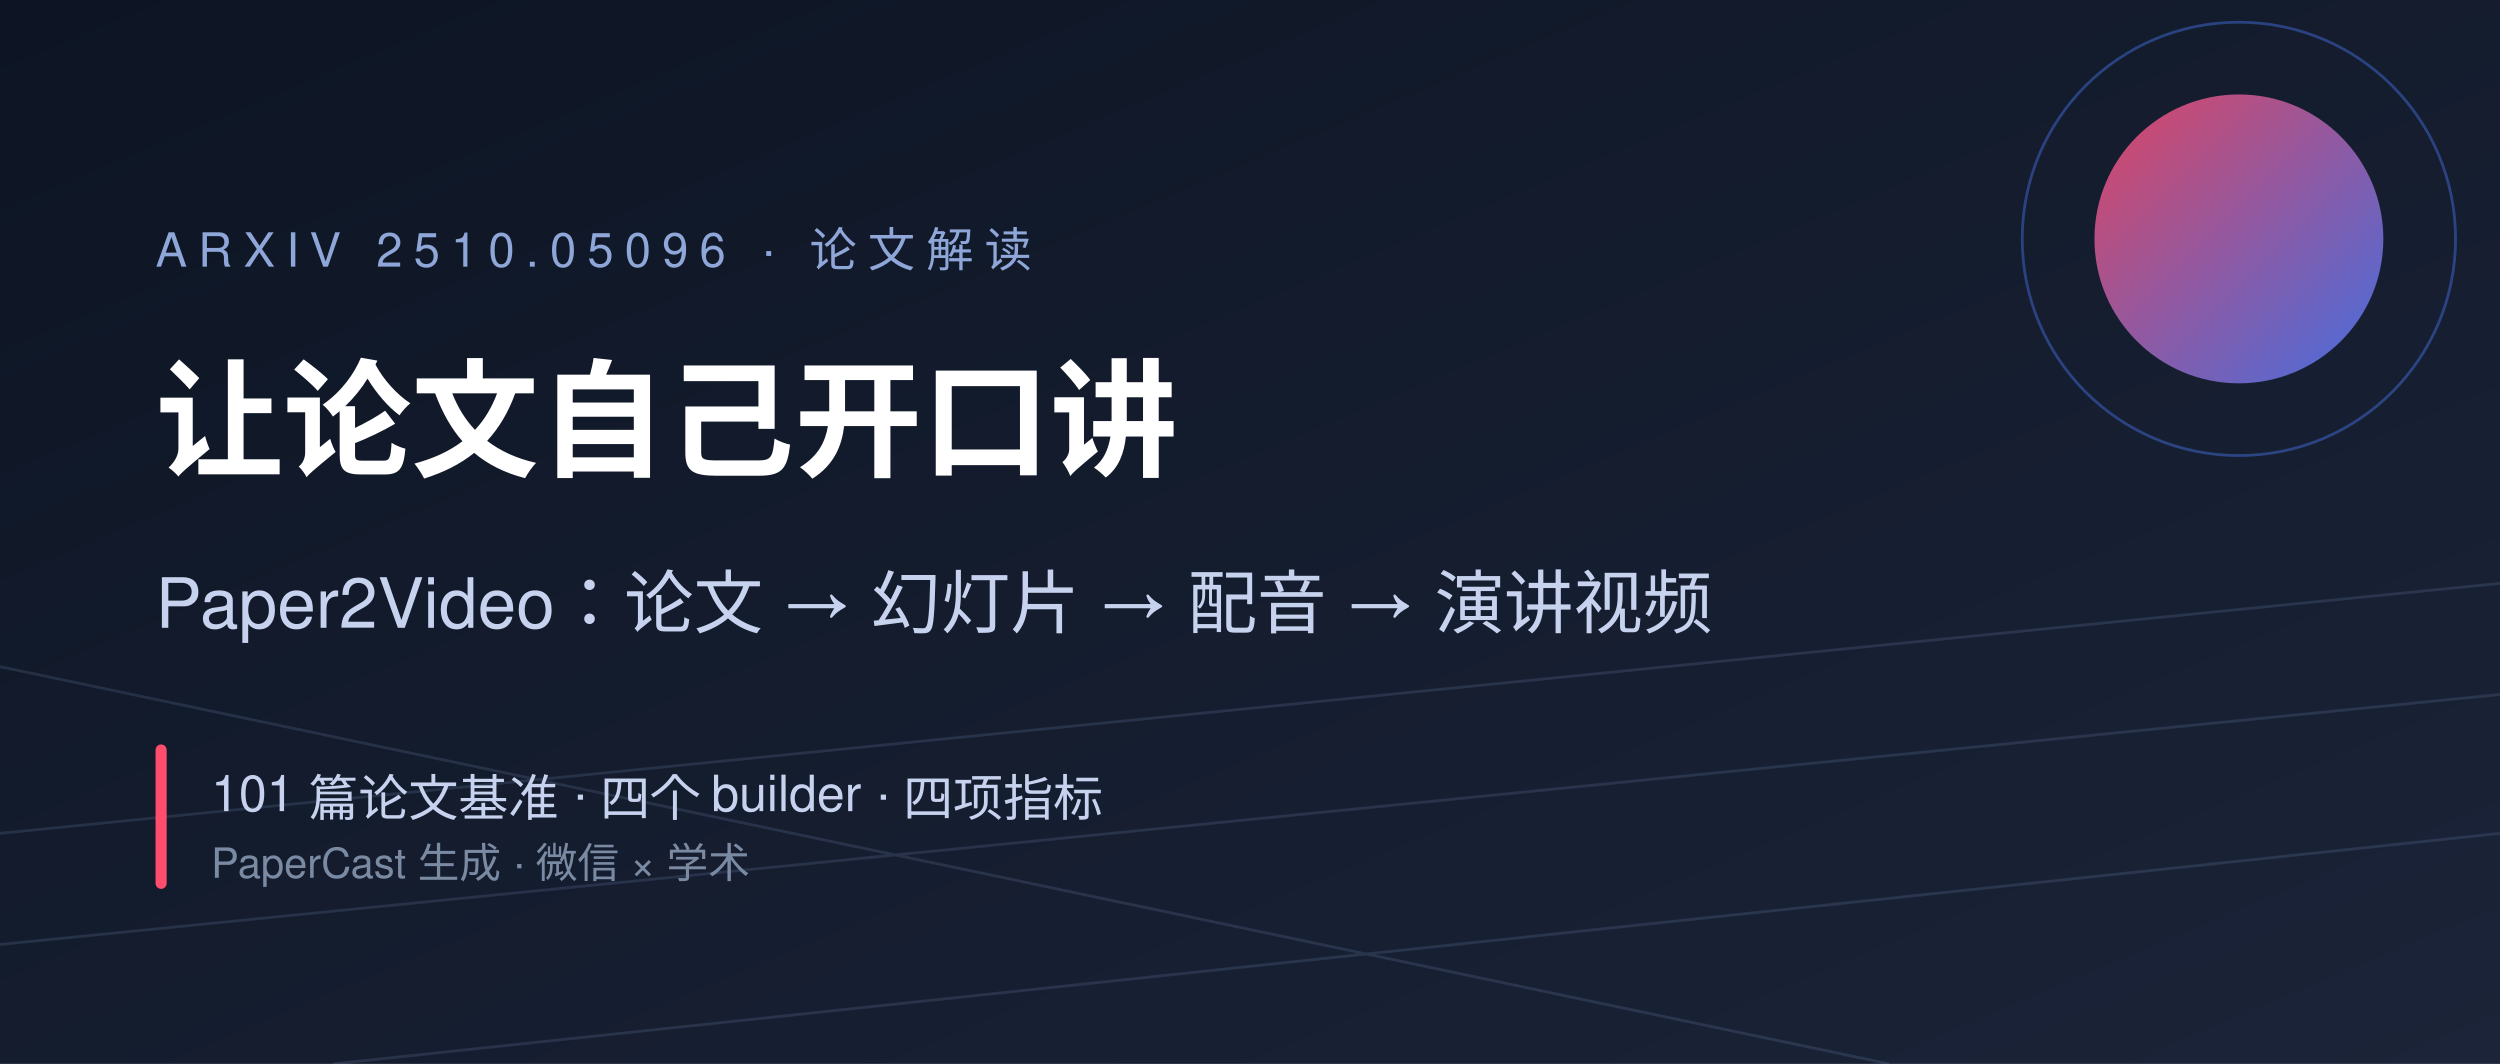
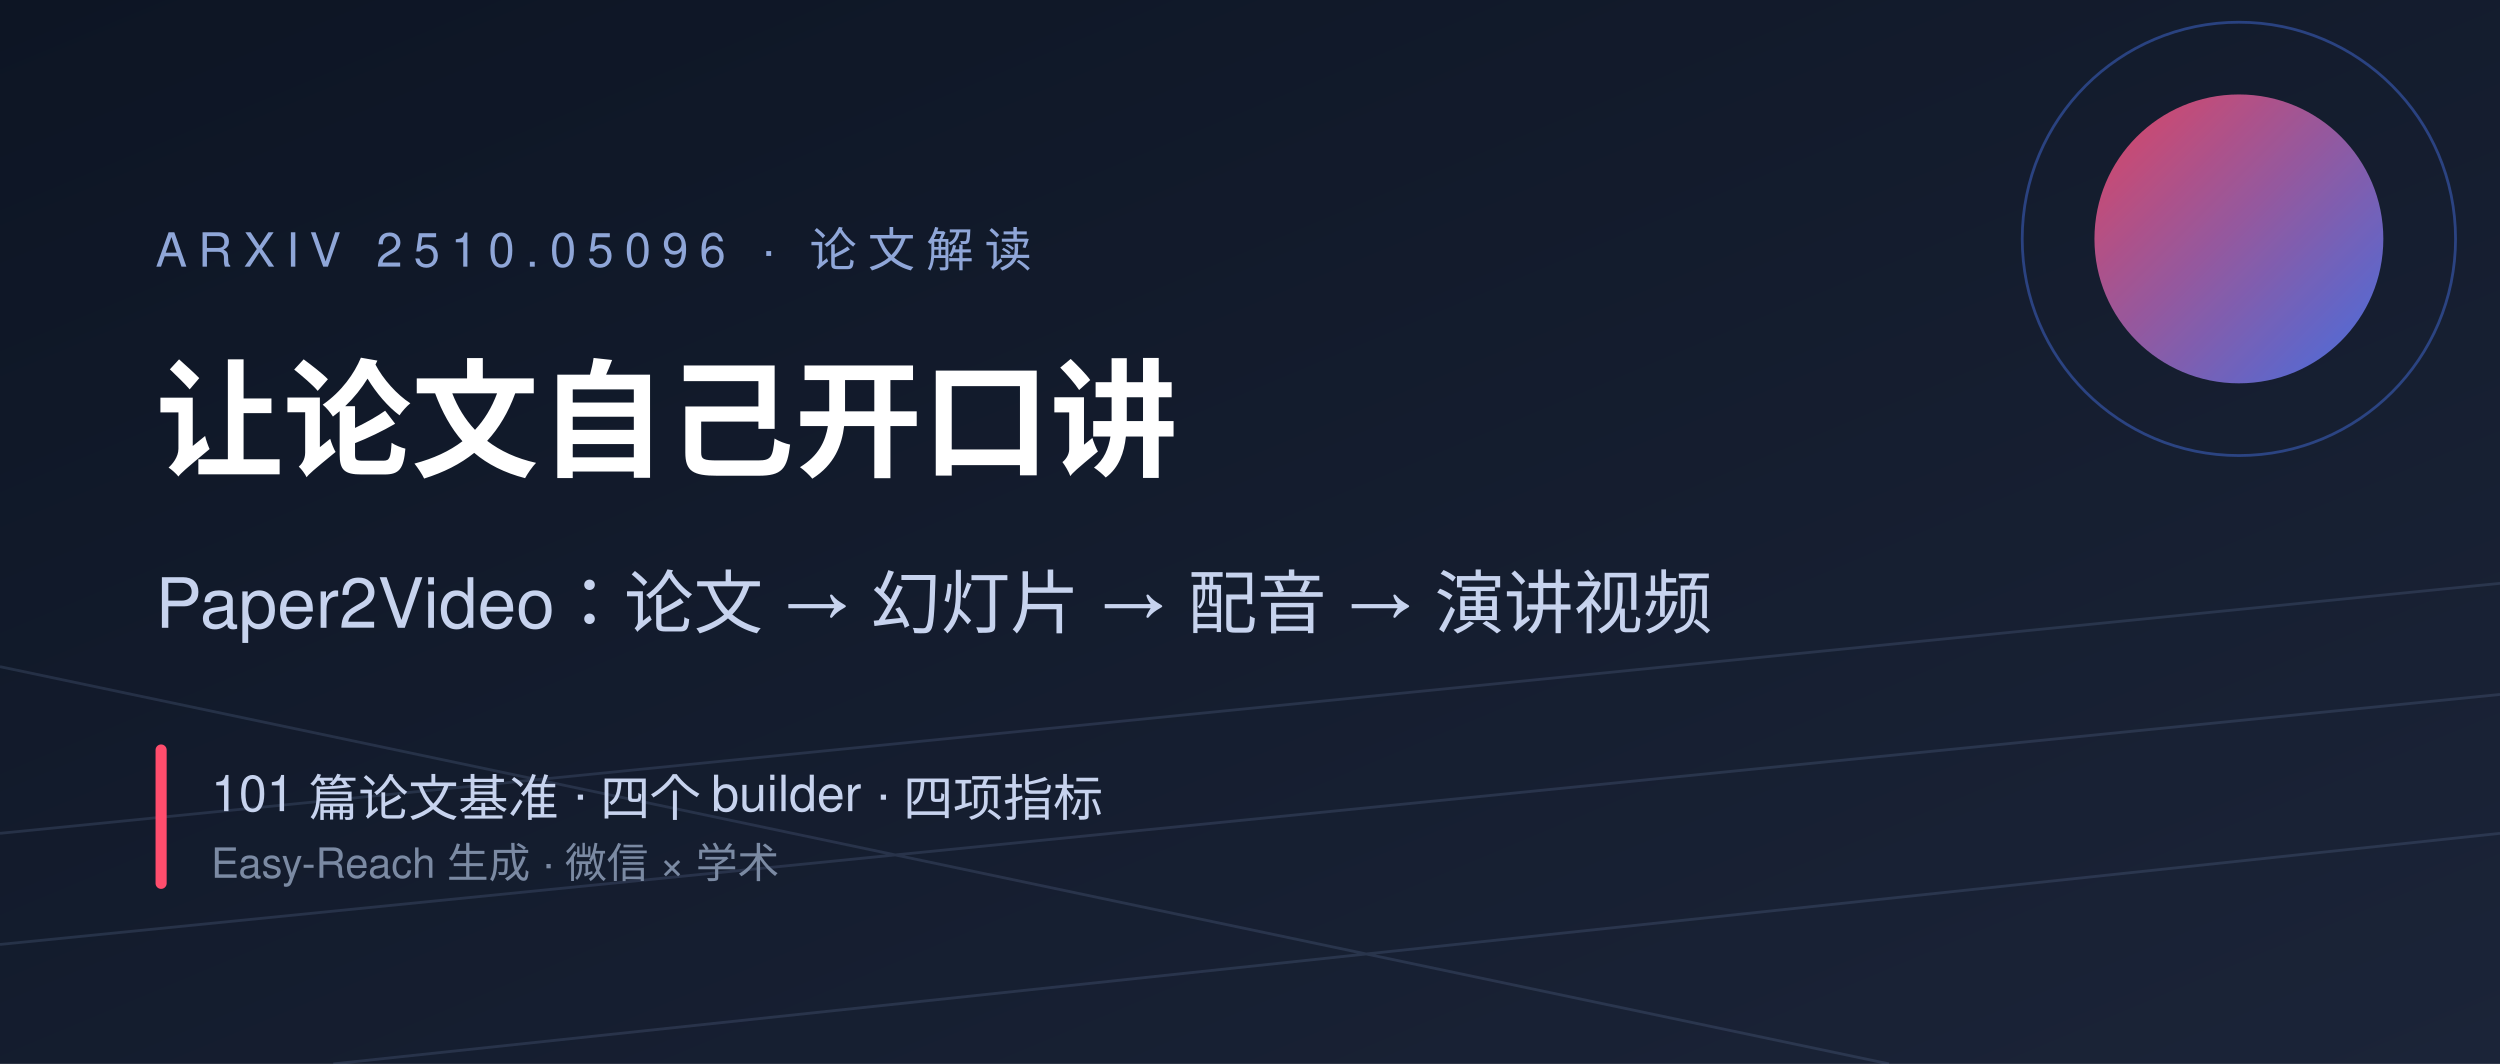
<svg xmlns="http://www.w3.org/2000/svg" viewBox="0 0 900 383" width="900" height="383">
  <defs>
    <linearGradient id="bg" x1="0" y1="0" x2="1" y2="1">
      <stop offset="0" stop-color="#0d1524" />
      <stop offset="1" stop-color="#1b2438" />
    </linearGradient>
    <linearGradient id="dot" x1="0" y1="0" x2="1" y2="1">
      <stop offset="0" stop-color="#ff4d6d" />
      <stop offset="1" stop-color="#4d7cfe" />
    </linearGradient>
  </defs>
  <rect width="900" height="383" fill="url(#bg)" />
  <g opacity="0.16" stroke="#8fa6d8" stroke-width="1">
    <path d="M0 300 L900 210 M0 340 L900 250 M120 383 L900 300 M0 240 L680 383" />
  </g>
  <circle cx="806" cy="86" r="52" fill="url(#dot)" opacity="0.85" />
  <circle cx="806" cy="86" r="78" fill="none" stroke="#4d7cfe" stroke-opacity="0.4" />
  <text x="56" y="96" fill="#8fa6d8" font-family="Helvetica,Arial" font-size="17" letter-spacing="4">ARXIV 2510.05096 · 论文解读</text>
  <text x="56" y="168" fill="#ffffff" font-family="Helvetica,Arial" font-size="46" font-weight="700">让论文自己开口讲</text>
  <text x="56" y="226" fill="#c7d3ee" font-family="Helvetica,Arial" font-size="25">Paper2Video：论文 → 幻灯片 → 配音 → 演讲视频</text>
  <rect x="56" y="268" width="4" height="52" rx="2" fill="#ff4d6d" />
  <text x="76" y="292" fill="#c7d3ee" font-family="Helvetica,Arial" font-size="18">101 篇论文基准 · 四个 builder · 四项指标</text>
-   <text x="76" y="316" fill="#7b8aa3" font-family="Helvetica,Arial" font-size="15">PaperCast 生成 · 微信 × 学术</text>
+   <text x="76" y="316" fill="#7b8aa3" font-family="Helvetica,Arial" font-size="15">Easy-Reach 生成 · 微信 × 学术</text>
</svg>
